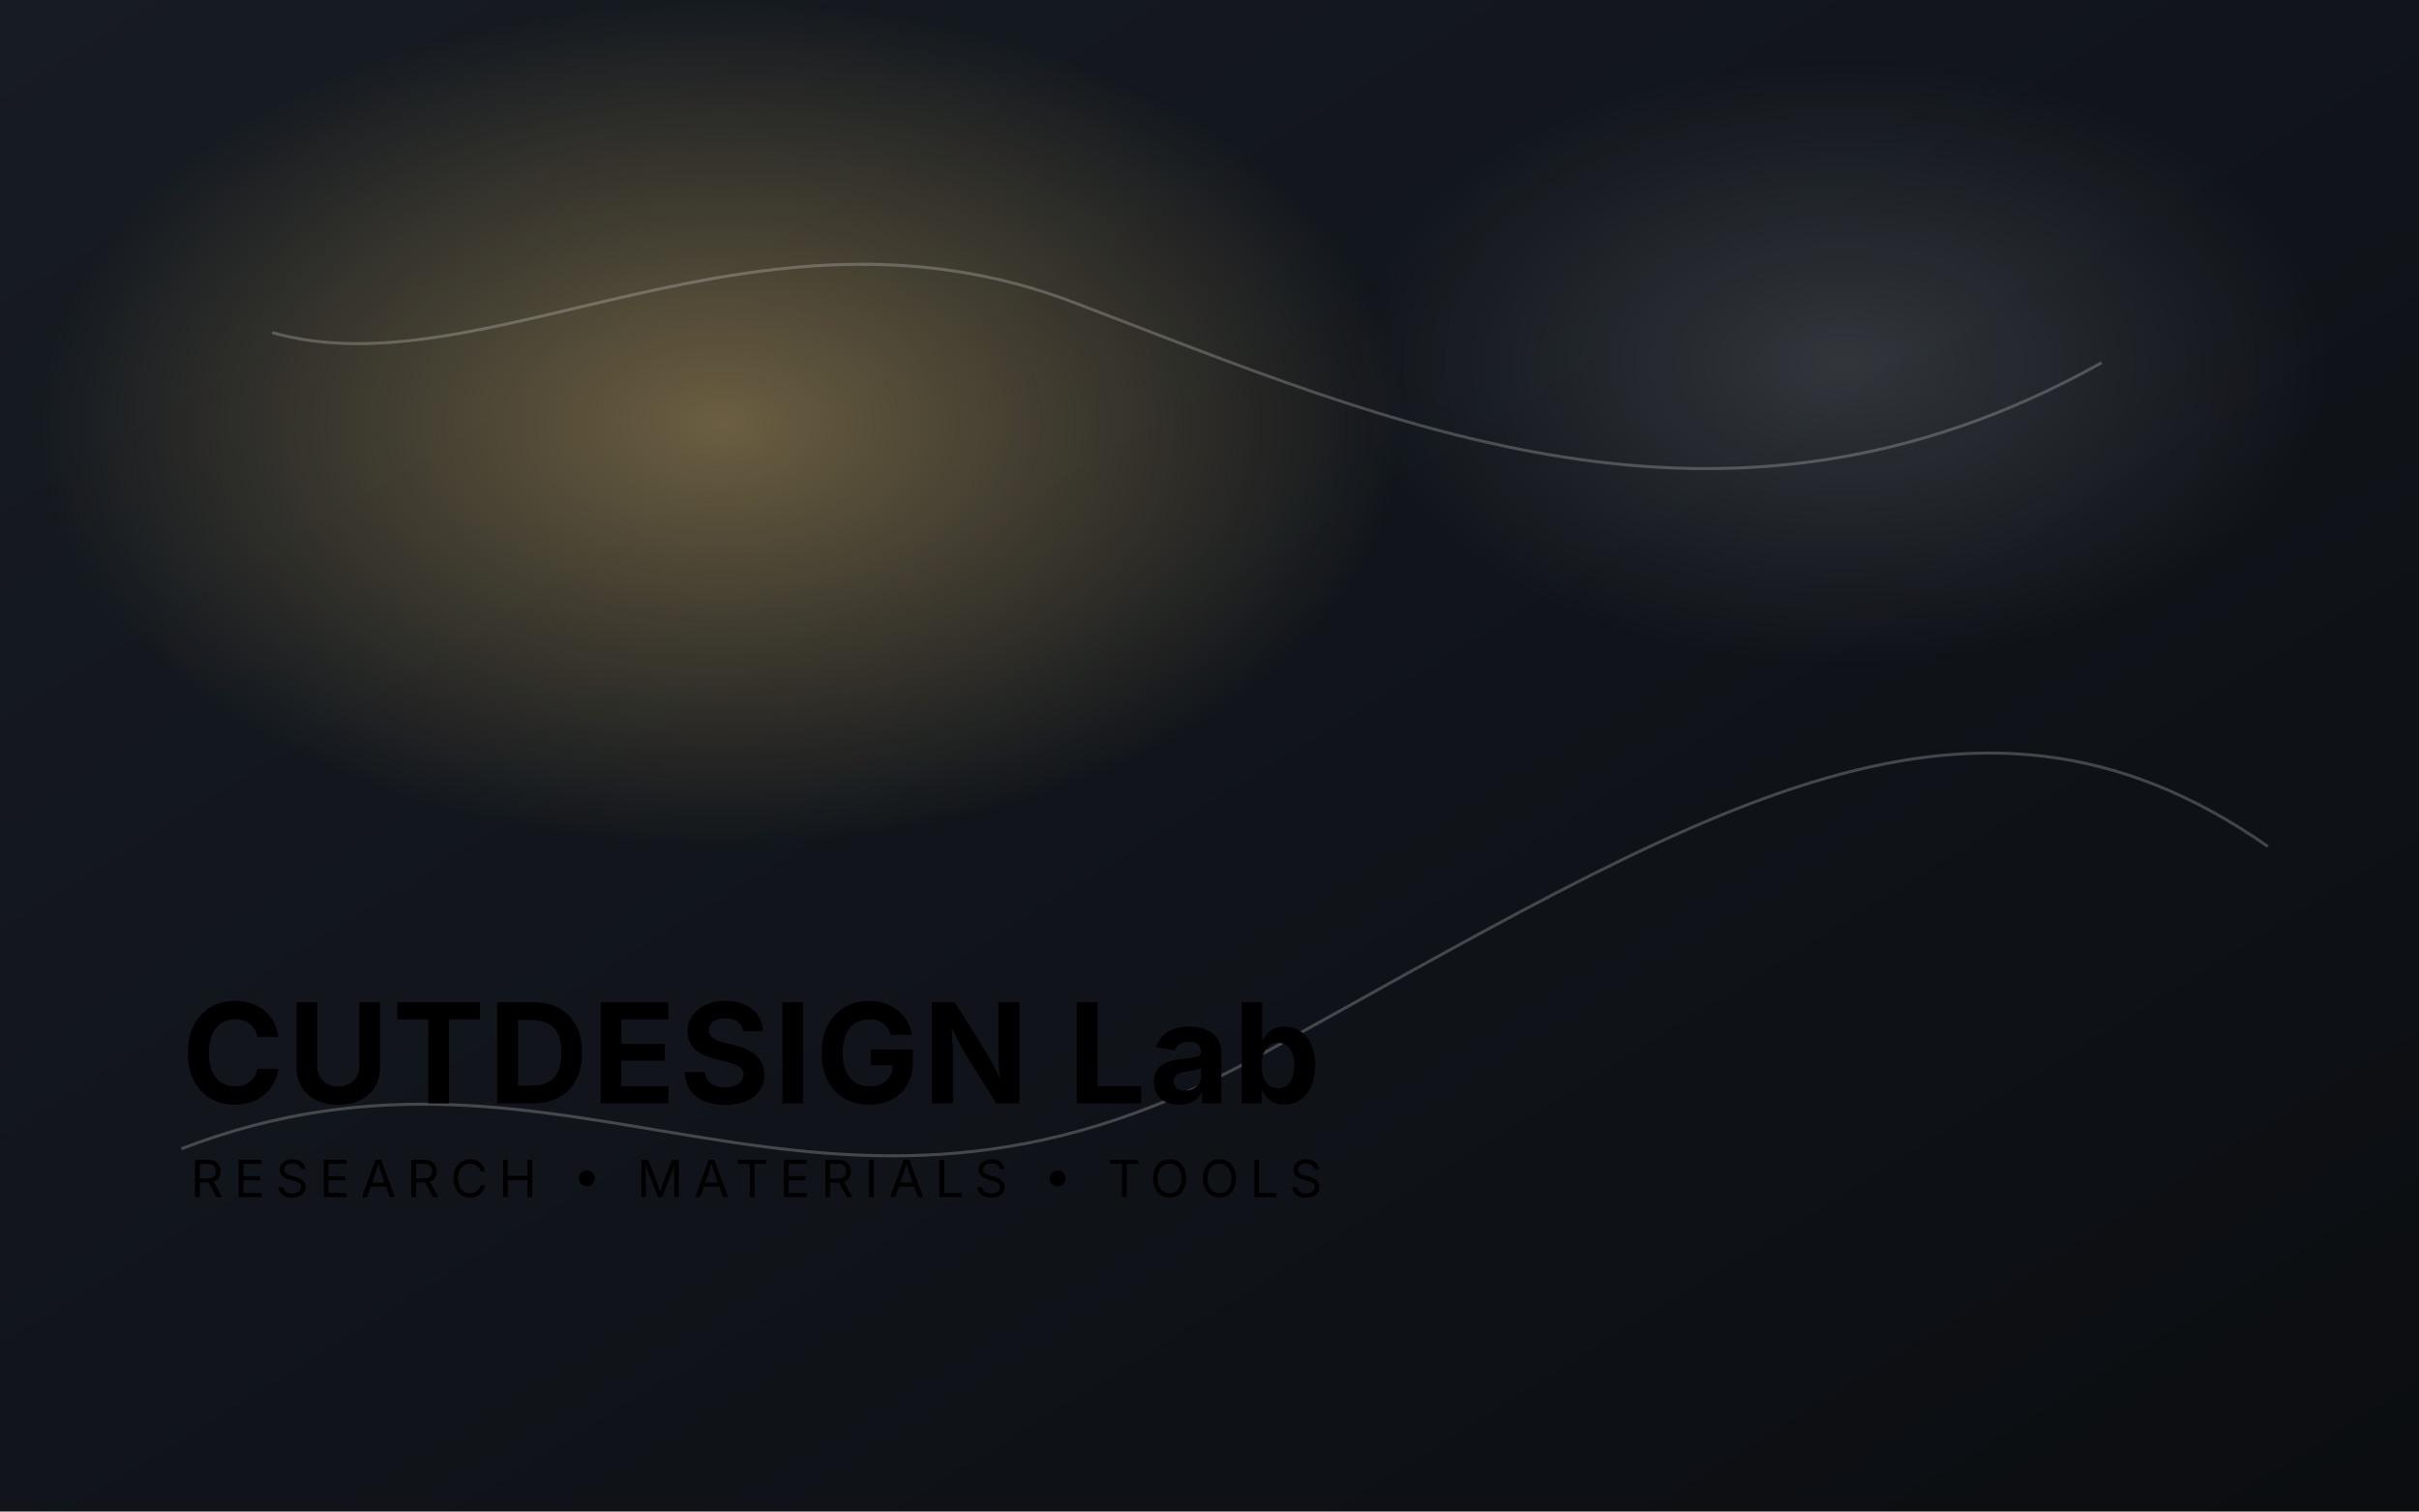
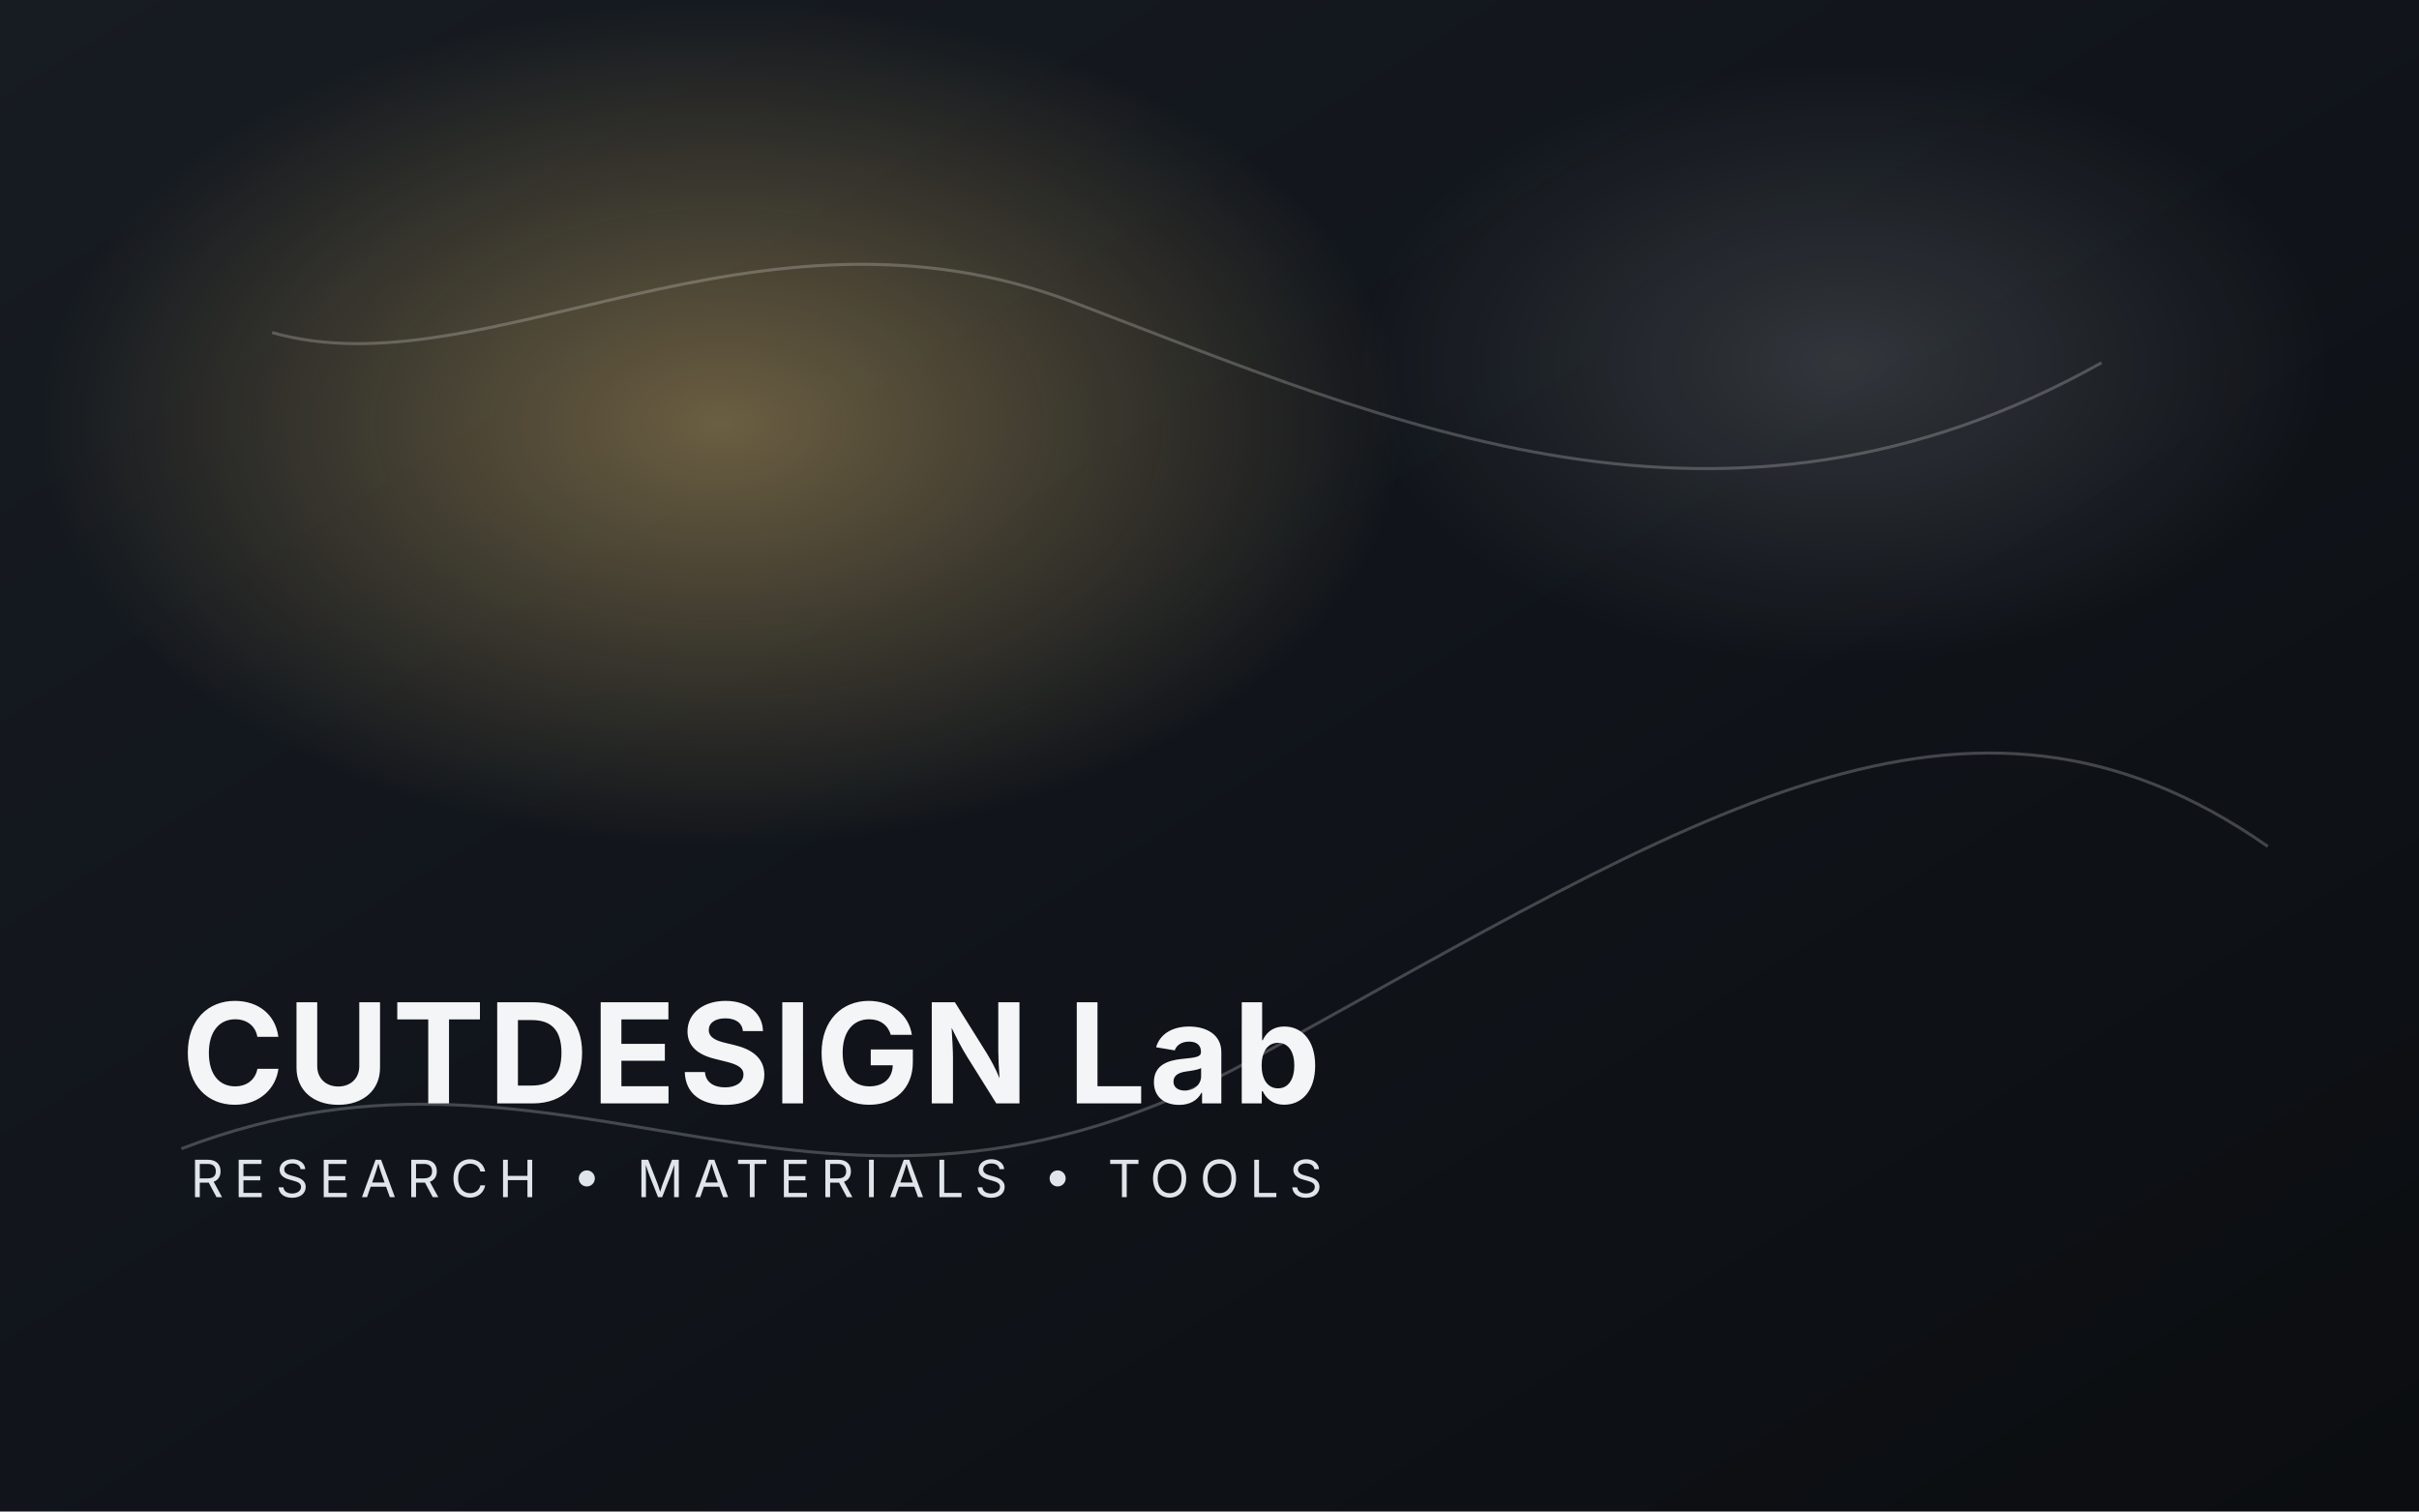
<svg xmlns="http://www.w3.org/2000/svg" width="1600" height="1000" viewBox="0 0 1600 1000" role="img" aria-label="CUTDESIGN Lab">
  <defs>
    <linearGradient id="bg" x1="0" y1="0" x2="1" y2="1">
      <stop offset="0%" stop-color="#171c22" />
      <stop offset="55%" stop-color="#10141a" />
      <stop offset="100%" stop-color="#0b0d10" />
    </linearGradient>
    <radialGradient id="glow1" cx="30%" cy="28%" r="28%">
      <stop offset="0%" stop-color="#d6b56d" stop-opacity="0.45" />
      <stop offset="100%" stop-color="#d6b56d" stop-opacity="0" />
    </radialGradient>
    <radialGradient id="glow2" cx="76%" cy="24%" r="20%">
      <stop offset="0%" stop-color="#ffffff" stop-opacity="0.14" />
      <stop offset="100%" stop-color="#ffffff" stop-opacity="0" />
    </radialGradient>
  </defs>
  <rect width="1600" height="1000" fill="url(#bg)" />
  <rect width="1600" height="1000" fill="url(#glow1)" />
  <rect width="1600" height="1000" fill="url(#glow2)" />
  <g opacity="0.22" stroke="#ffffff" stroke-width="2" fill="none">
    <path d="M120 760 C380 660, 540 860, 830 700 S1300 420, 1500 560" />
    <path d="M180 220 C320 260, 500 120, 710 200 S1140 380, 1390 240" />
  </g>
  <g>
-     <text x="120" y="730" fill="#white" font-family="Inter, Arial, sans-serif" font-size="92" font-weight="700" letter-spacing="2">CUTDESIGN Lab</text>
-     <text x="126" y="792" fill="#white" font-family="Inter, Arial, sans-serif" font-size="34" letter-spacing="7">RESEARCH • MATERIALS • TOOLS</text>
+     <text x="120" y="730" fill="#f3f5f7" font-family="Inter, Arial, sans-serif" font-size="92" font-weight="700" letter-spacing="2">CUTDESIGN Lab</text>
+     <text x="126" y="792" fill="#dfe5ea" font-family="Inter, Arial, sans-serif" font-size="34" letter-spacing="7">RESEARCH • MATERIALS • TOOLS</text>
  </g>
</svg>
